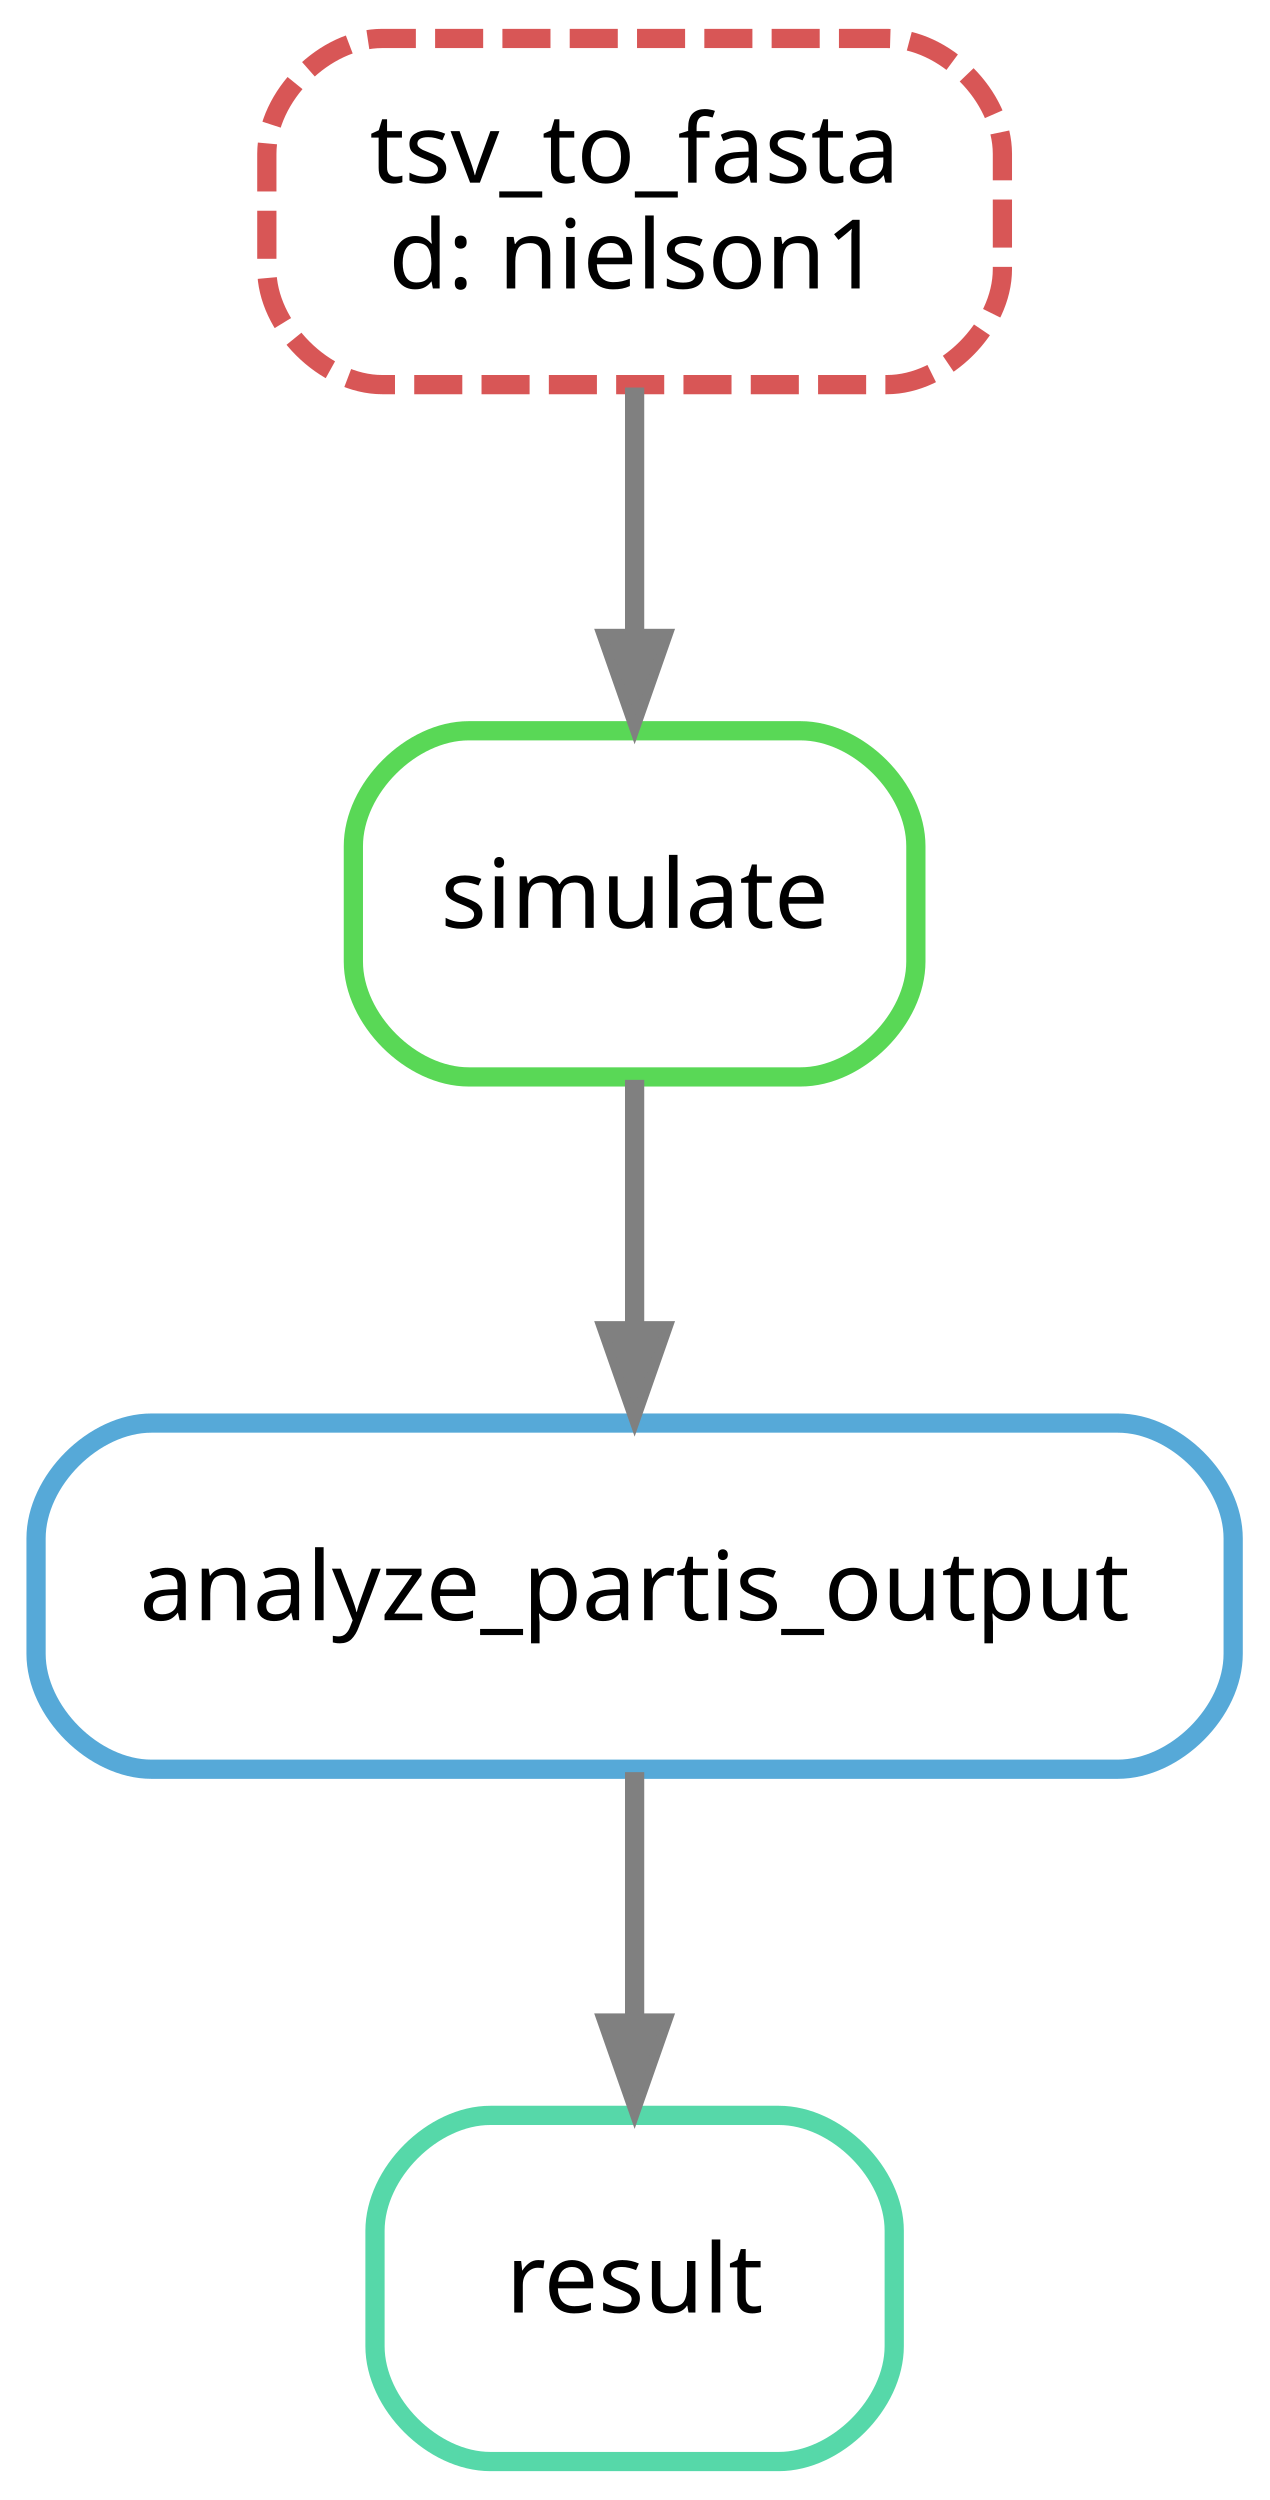
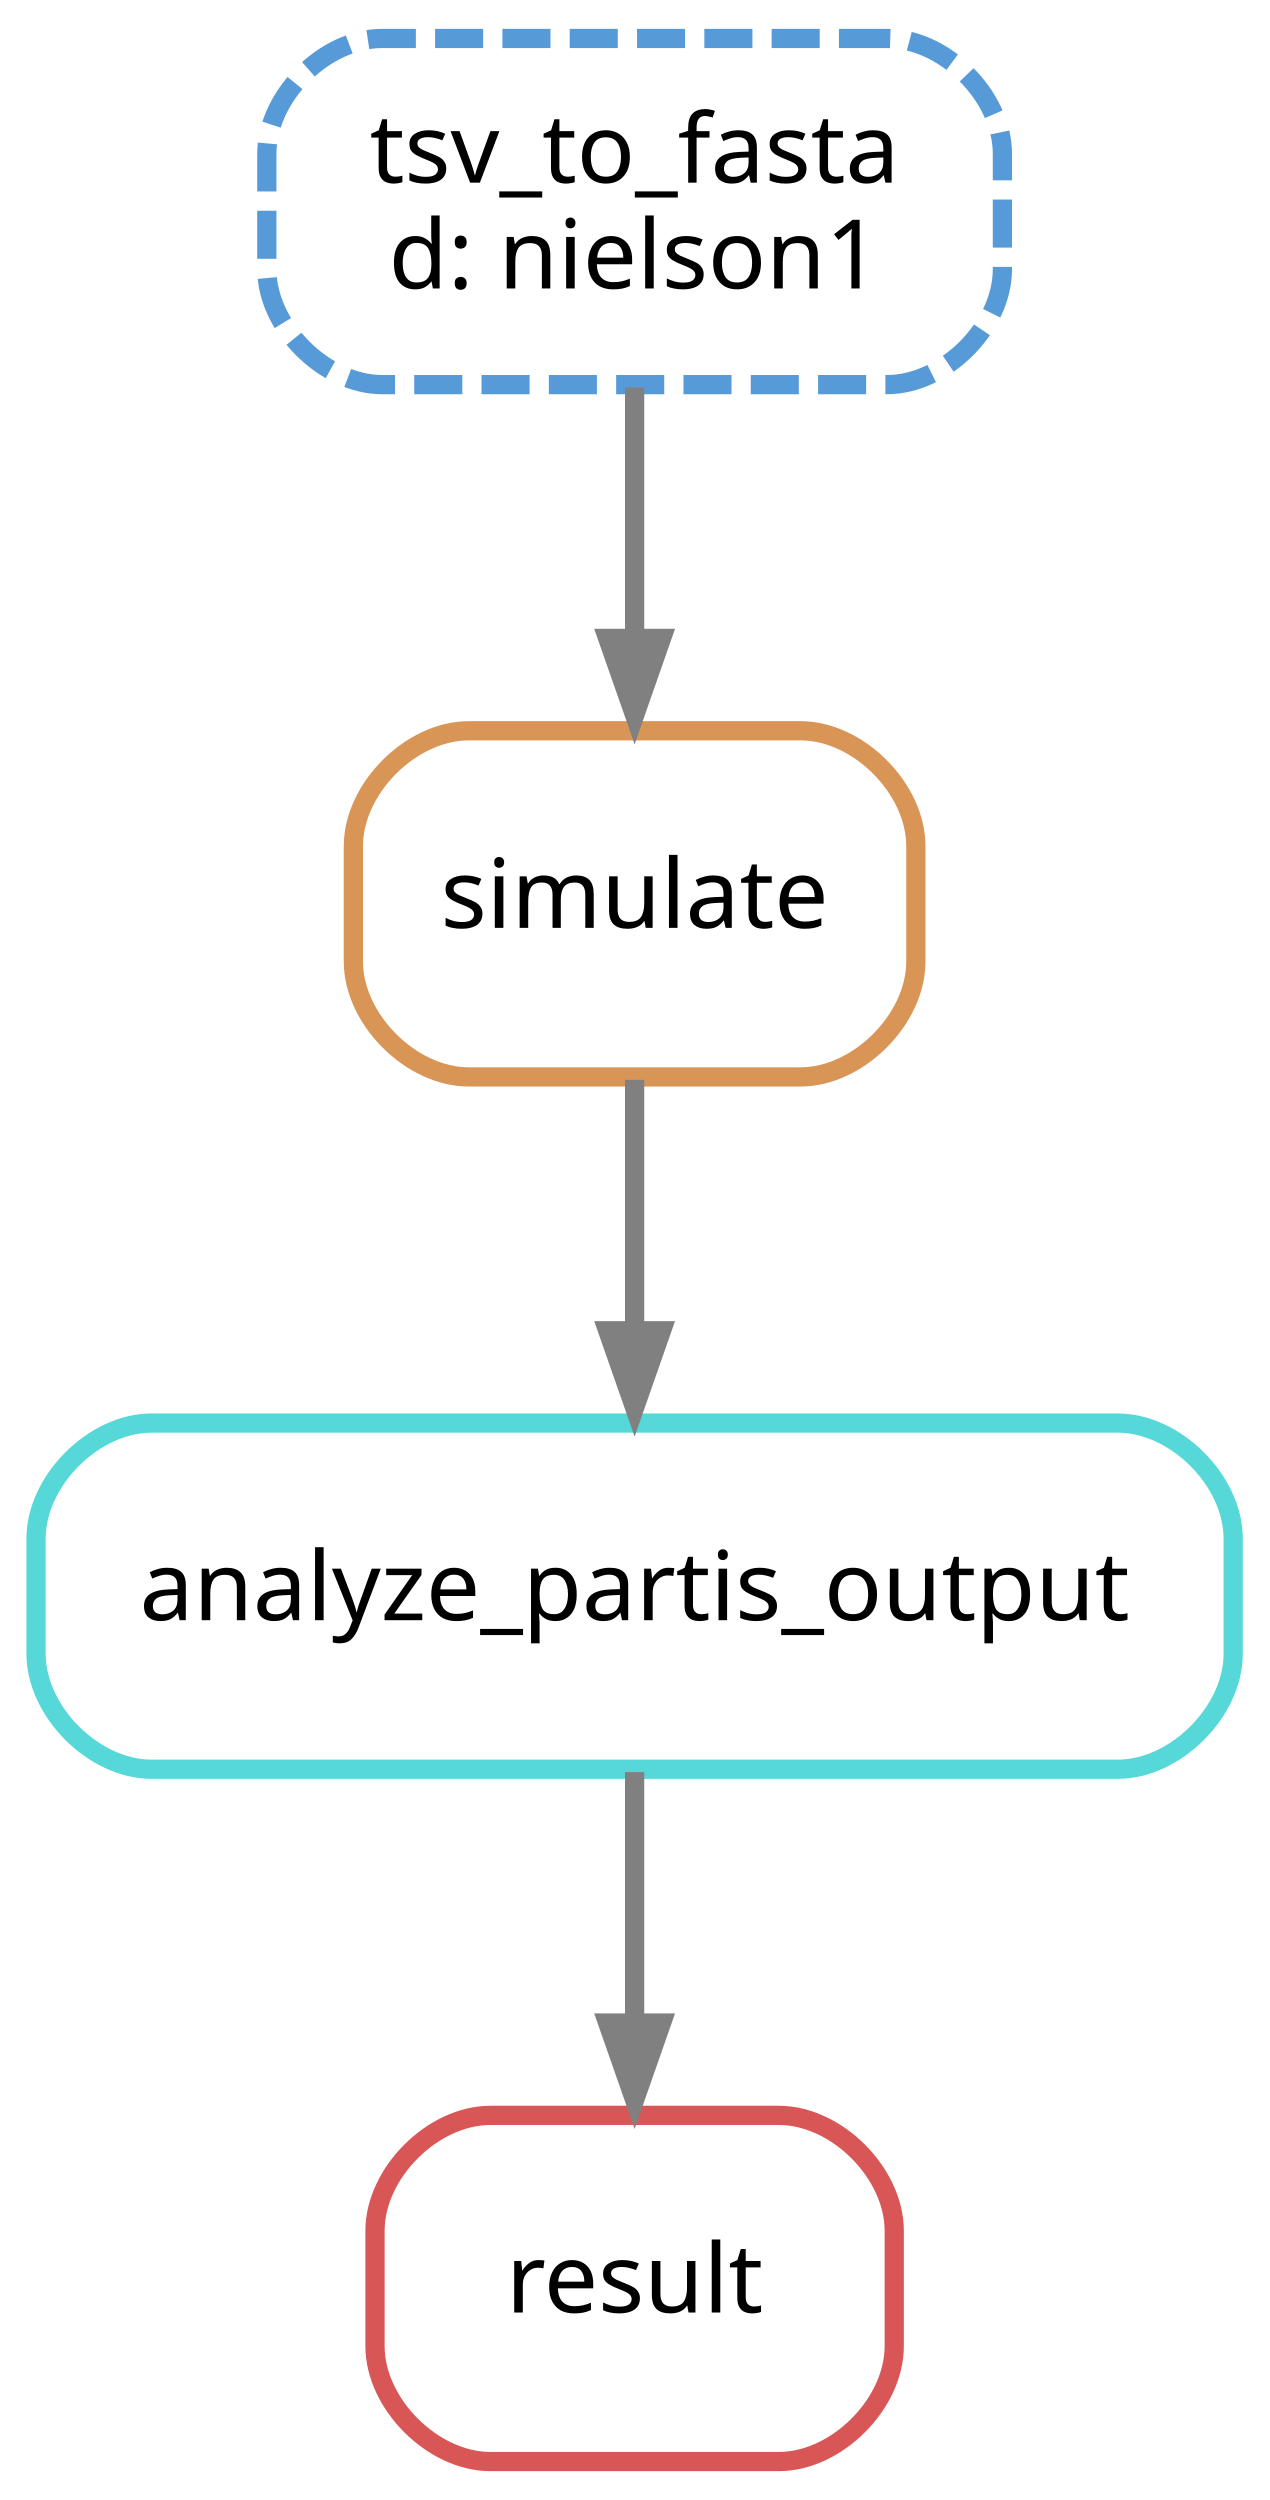
<svg xmlns="http://www.w3.org/2000/svg" width="132pt" height="260pt" viewBox="0.00 0.00 132.00 260.00">
  <g id="graph0" class="graph" transform="scale(1 1) rotate(0) translate(4 256)">
    <polygon fill="white" stroke="white" points="-4,5 -4,-256 129,-256 129,5 -4,5" />
    <g id="node1" class="node">
-       <path fill="none" stroke="#56d8a9" stroke-width="2" d="M77,-36C77,-36 47,-36 47,-36 41,-36 35,-30 35,-24 35,-24 35,-12 35,-12 35,-6 41,-0 47,-0 47,-0 77,-0 77,-0 83,-0 89,-6 89,-12 89,-12 89,-24 89,-24 89,-30 83,-36 77,-36" />
+       <path fill="none" stroke="#d85656" stroke-width="2" d="M77,-36C77,-36 47,-36 47,-36 41,-36 35,-30 35,-24 35,-24 35,-12 35,-12 35,-6 41,-0 47,-0 47,-0 77,-0 77,-0 83,-0 89,-6 89,-12 89,-12 89,-24 89,-24 89,-30 83,-36 77,-36" />
      <text text-anchor="middle" x="62" y="-15.5" font-family="sans" font-size="10.00">result</text>
    </g>
    <g id="node2" class="node">
-       <path fill="none" stroke="#56a9d8" stroke-width="2" d="M112.25,-108C112.25,-108 11.75,-108 11.75,-108 5.75,-108 -0.25,-102 -0.25,-96 -0.25,-96 -0.25,-84 -0.25,-84 -0.25,-78 5.75,-72 11.75,-72 11.75,-72 112.25,-72 112.25,-72 118.25,-72 124.25,-78 124.25,-84 124.25,-84 124.25,-96 124.25,-96 124.25,-102 118.25,-108 112.25,-108" />
+       <path fill="none" stroke="#56d8d8" stroke-width="2" d="M112.25,-108C112.25,-108 11.75,-108 11.75,-108 5.75,-108 -0.25,-102 -0.25,-96 -0.25,-96 -0.25,-84 -0.25,-84 -0.25,-78 5.75,-72 11.75,-72 11.75,-72 112.25,-72 112.25,-72 118.25,-72 124.25,-78 124.25,-84 124.25,-84 124.25,-96 124.25,-96 124.25,-102 118.25,-108 112.25,-108" />
      <text text-anchor="middle" x="62" y="-87.5" font-family="sans" font-size="10.00">analyze_partis_output</text>
    </g>
    <g id="edge1" class="edge">
      <path fill="none" stroke="grey" stroke-width="2" d="M62,-71.697C62,-63.983 62,-54.712 62,-46.112" />
      <polygon fill="grey" stroke="grey" points="65.5,-46.104 62,-36.104 58.5,-46.104 65.5,-46.104" />
    </g>
    <g id="node3" class="node">
-       <path fill="none" stroke="#59d856" stroke-width="2" d="M79.25,-180C79.25,-180 44.75,-180 44.75,-180 38.75,-180 32.75,-174 32.75,-168 32.75,-168 32.75,-156 32.75,-156 32.75,-150 38.75,-144 44.75,-144 44.75,-144 79.25,-144 79.25,-144 85.25,-144 91.25,-150 91.25,-156 91.25,-156 91.25,-168 91.25,-168 91.25,-174 85.25,-180 79.25,-180" />
+       <path fill="none" stroke="#d89556" stroke-width="2" d="M79.25,-180C79.25,-180 44.75,-180 44.75,-180 38.75,-180 32.75,-174 32.75,-168 32.75,-168 32.75,-156 32.75,-156 32.75,-150 38.75,-144 44.75,-144 44.75,-144 79.25,-144 79.25,-144 85.25,-144 91.25,-150 91.25,-156 91.25,-156 91.25,-168 91.25,-168 91.25,-174 85.25,-180 79.25,-180" />
      <text text-anchor="middle" x="62" y="-159.5" font-family="sans" font-size="10.00">simulate</text>
    </g>
    <g id="edge2" class="edge">
      <path fill="none" stroke="grey" stroke-width="2" d="M62,-143.697C62,-135.983 62,-126.712 62,-118.112" />
      <polygon fill="grey" stroke="grey" points="65.5,-118.104 62,-108.104 58.5,-118.104 65.5,-118.104" />
    </g>
    <g id="node4" class="node">
-       <path fill="none" stroke="#d85656" stroke-width="2" stroke-dasharray="5,2" d="M88.25,-252C88.25,-252 35.75,-252 35.75,-252 29.75,-252 23.75,-246 23.75,-240 23.75,-240 23.75,-228 23.75,-228 23.75,-222 29.75,-216 35.75,-216 35.75,-216 88.25,-216 88.25,-216 94.25,-216 100.25,-222 100.25,-228 100.25,-228 100.25,-240 100.25,-240 100.25,-246 94.25,-252 88.25,-252" />
+       <path fill="none" stroke="#569ad8" stroke-width="2" stroke-dasharray="5,2" d="M88.25,-252C88.25,-252 35.75,-252 35.75,-252 29.75,-252 23.75,-246 23.75,-240 23.75,-240 23.75,-228 23.75,-228 23.75,-222 29.75,-216 35.75,-216 35.75,-216 88.25,-216 88.25,-216 94.25,-216 100.25,-222 100.25,-228 100.25,-228 100.25,-240 100.25,-240 100.25,-246 94.25,-252 88.25,-252" />
      <text text-anchor="middle" x="62" y="-237" font-family="sans" font-size="10.00">tsv_to_fasta</text>
      <text text-anchor="middle" x="62" y="-226" font-family="sans" font-size="10.00">d: nielson1</text>
    </g>
    <g id="edge3" class="edge">
      <path fill="none" stroke="grey" stroke-width="2" d="M62,-215.697C62,-207.983 62,-198.712 62,-190.112" />
      <polygon fill="grey" stroke="grey" points="65.5,-190.104 62,-180.104 58.5,-190.104 65.5,-190.104" />
    </g>
  </g>
</svg>
